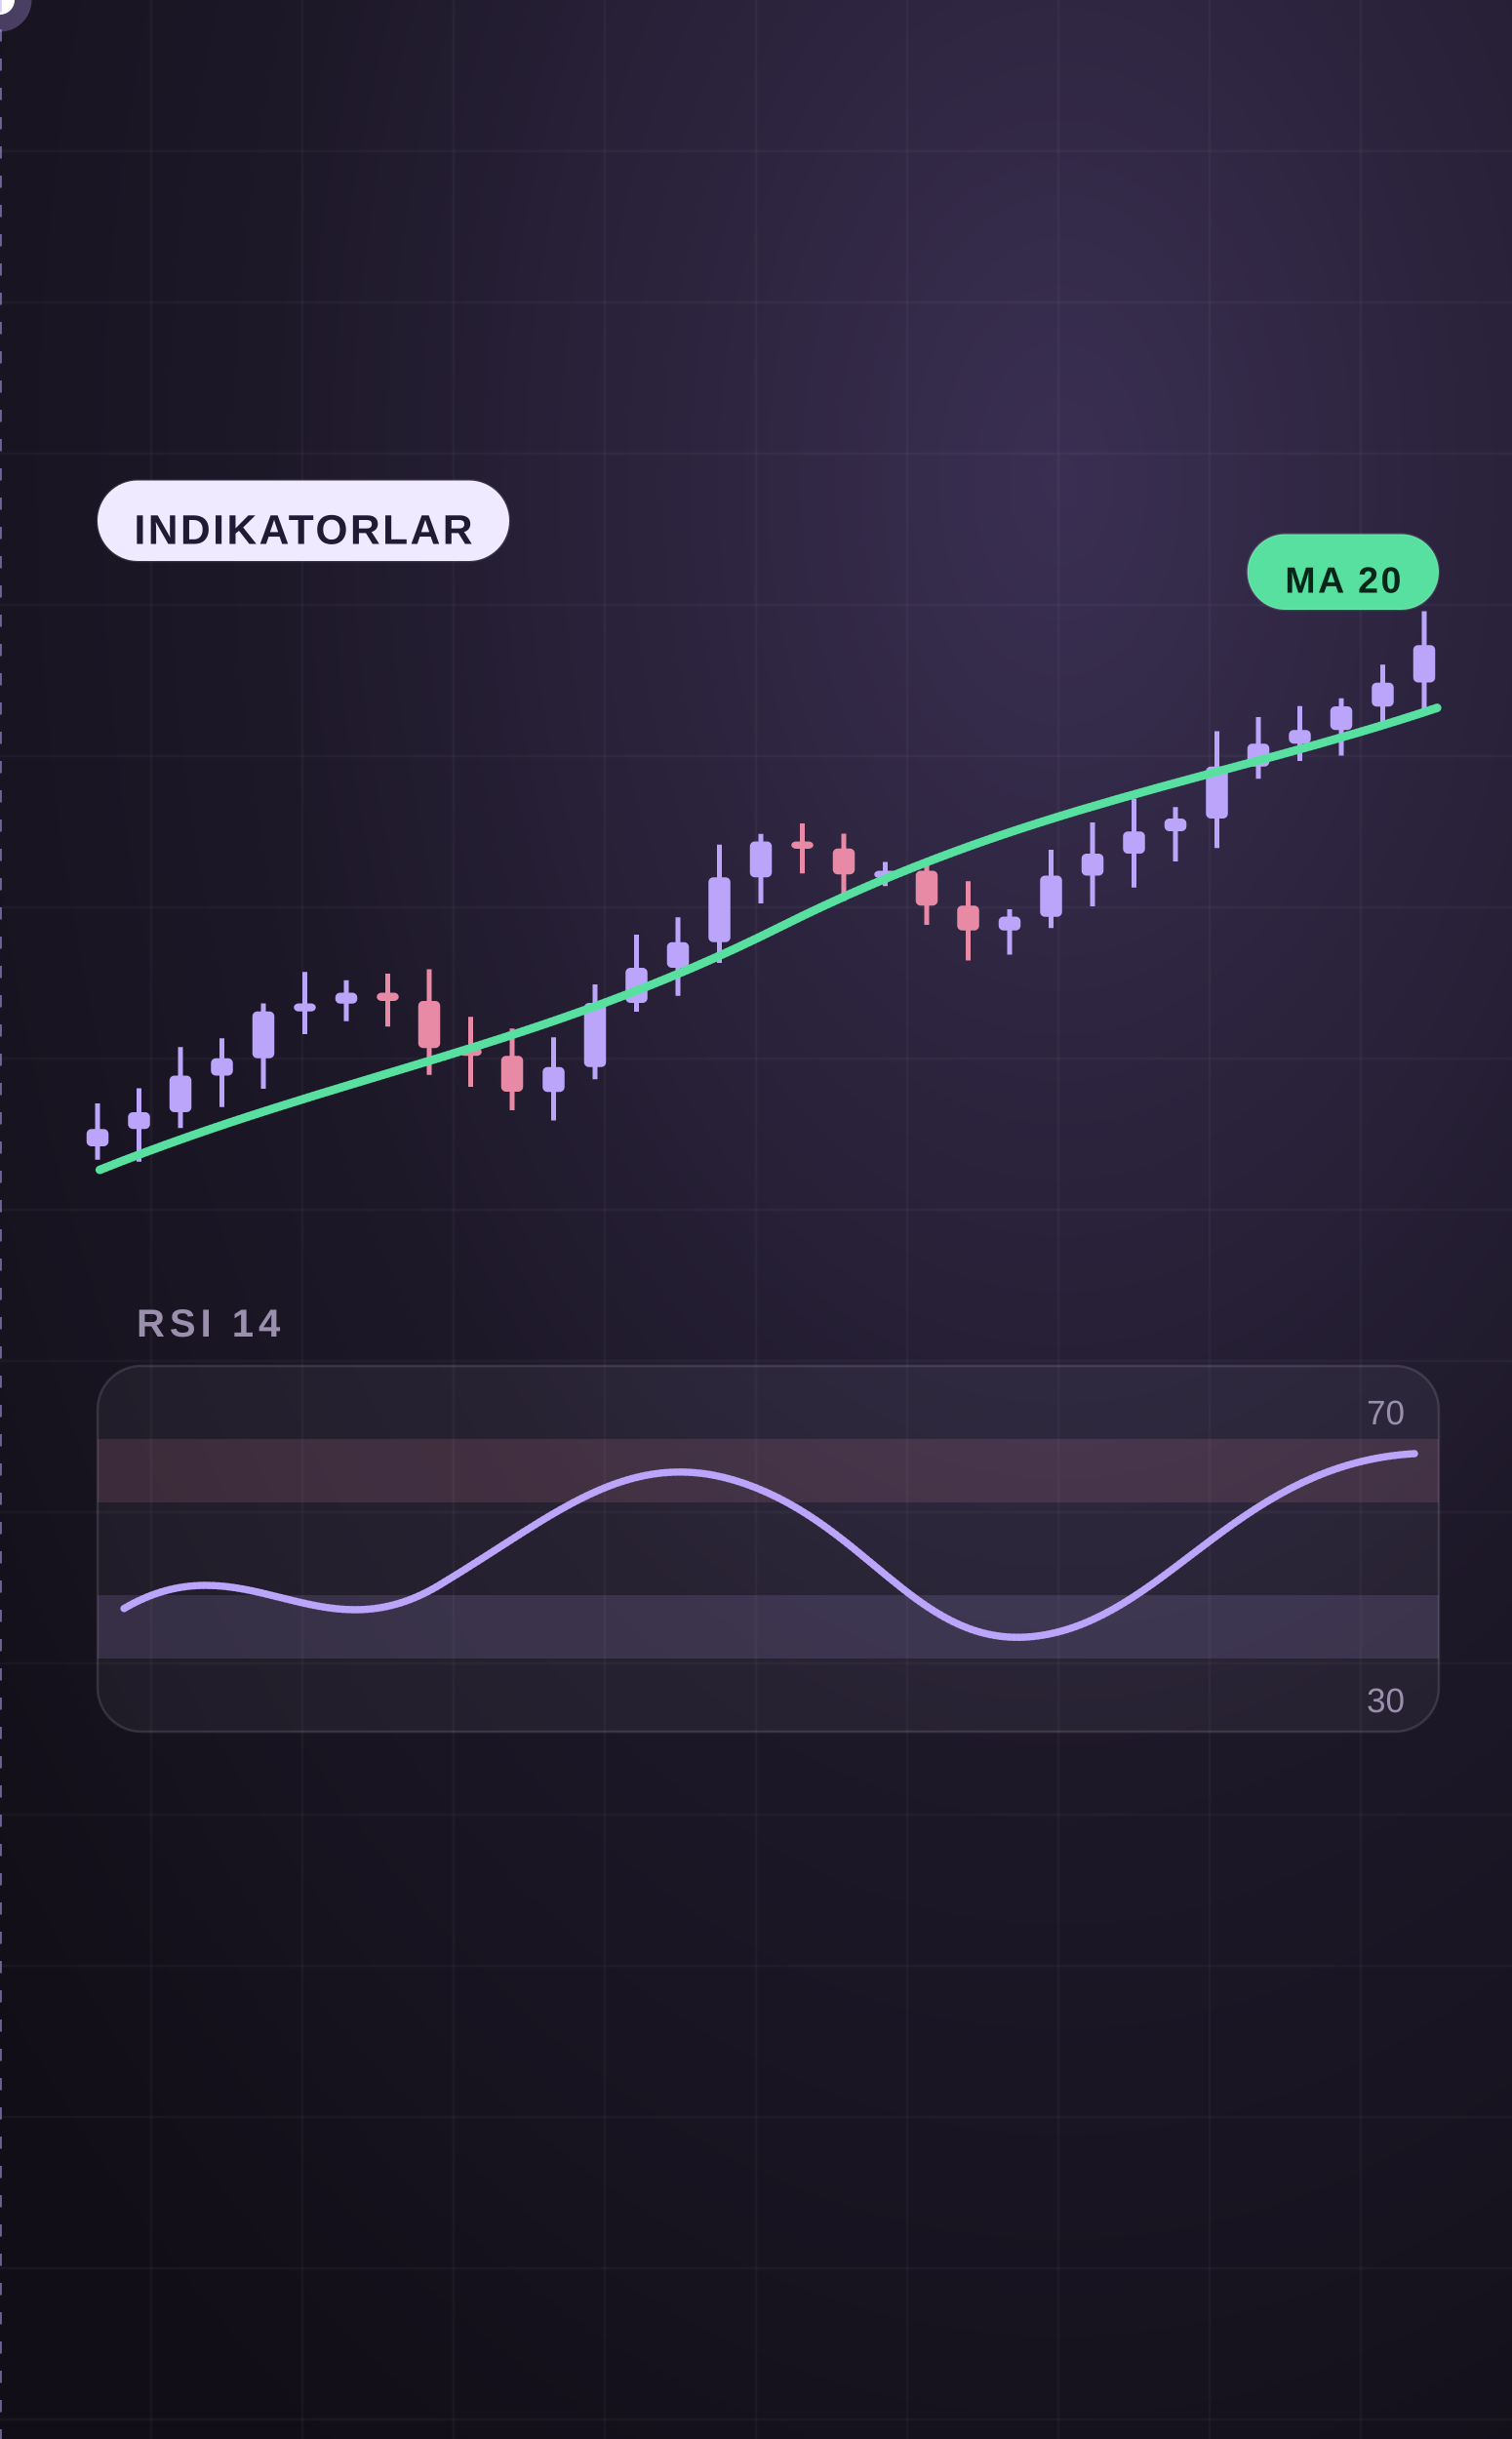
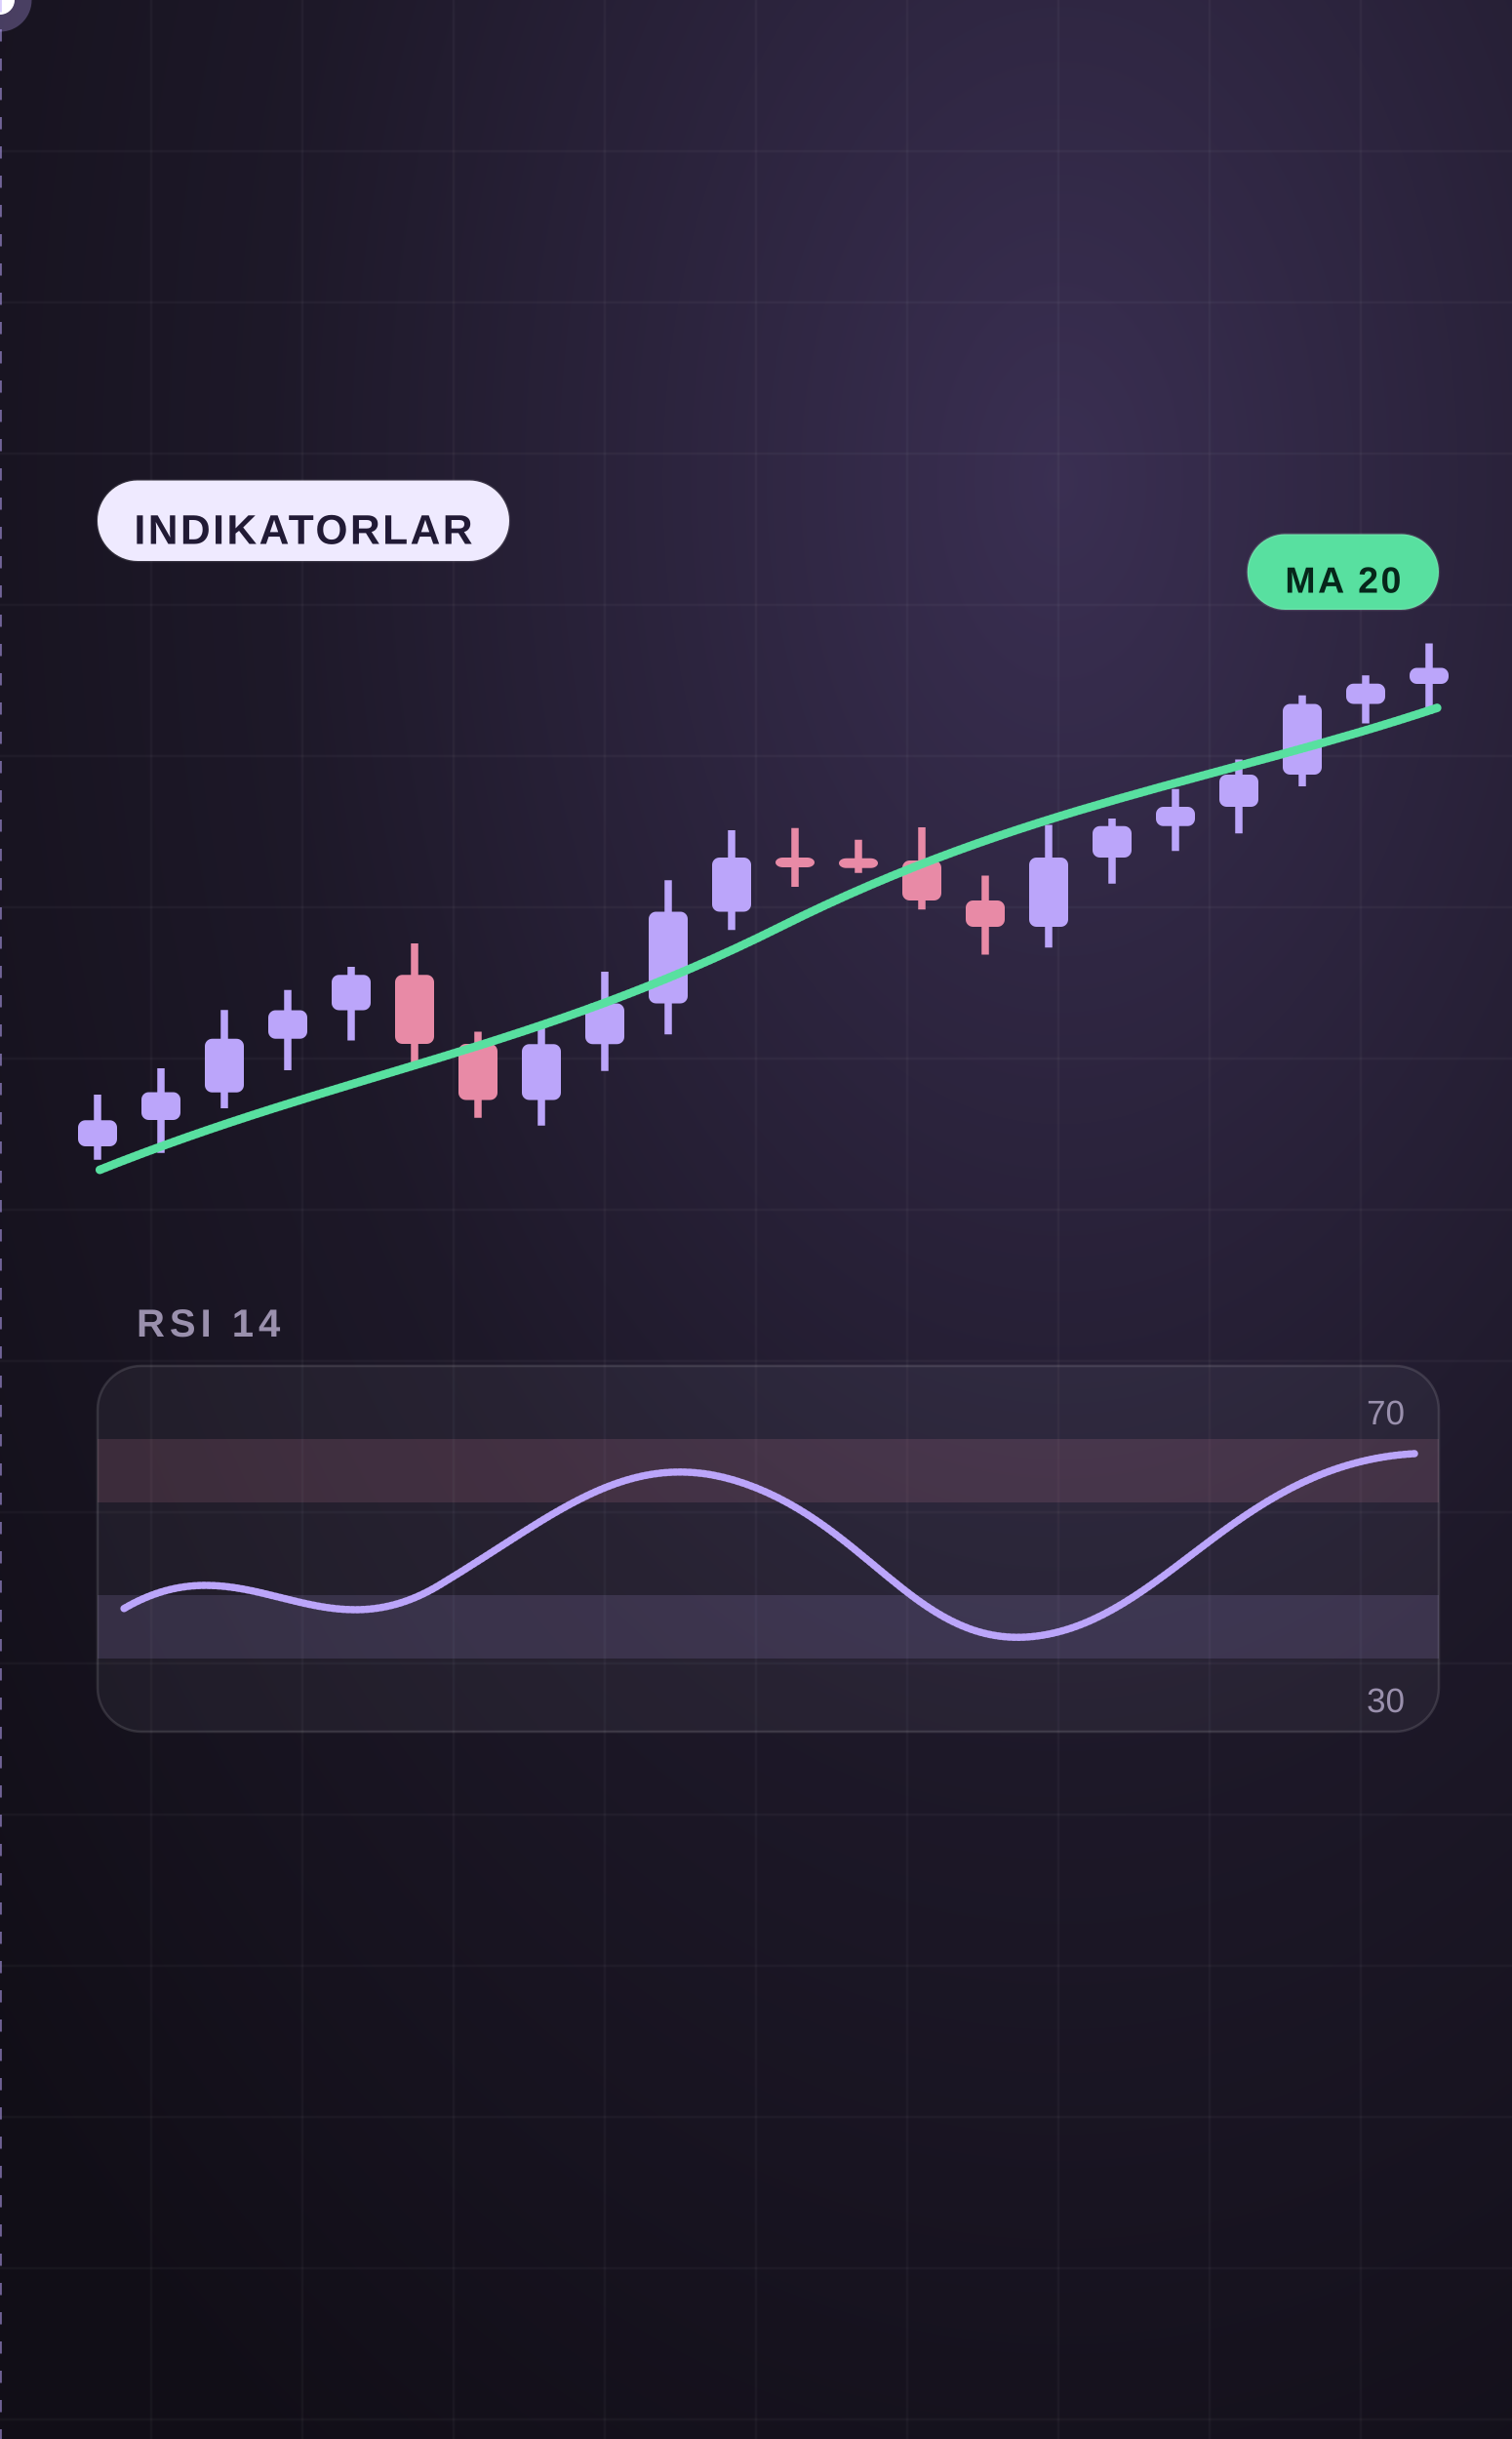
<svg xmlns="http://www.w3.org/2000/svg" width="620" height="1000" viewBox="0 0 620 1000">
  <style>
text{font-family:Arial,Helvetica,"Liberation Sans",sans-serif}
@keyframes grow{from{transform:scaleY(.05);opacity:0}to{transform:none;opacity:1}}
- @keyframes live{0%,100%{transform:none}50%{transform:scaleY(1.22)}}
+ @keyframes live{0%,100%{transform:none}50%{transform:scaleY(1.4)}}
@keyframes flo{0%,100%{transform:translateY(0)}50%{transform:translateY(-6px)}}
@keyframes br{0%,100%{opacity:.7;transform:scale(1)}50%{opacity:1;transform:scale(1.1)}}
@keyframes march{to{stroke-dashoffset:-60}}
@keyframes draw{0%{stroke-dashoffset:1;opacity:1}38%{stroke-dashoffset:0}86%{stroke-dashoffset:0;opacity:1}96%{opacity:0}100%{stroke-dashoffset:1;opacity:0}}
@keyframes bob{0%,100%{transform:none}50%{transform:scaleY(.72)}}
@keyframes dp{0%,100%{transform:scale(1)}50%{transform:scale(1.18)}}
@keyframes hl{0%,100%{opacity:.35}50%{opacity:1}}
@keyframes rin{from{opacity:0;transform:translateX(-18px)}to{opacity:1;transform:none}}
@keyframes bobx{0%,100%{transform:none}50%{transform:scaleX(.78)}}
.row{animation:rin .8s cubic-bezier(.2,.8,.2,1) both}
.barx{transform-box:fill-box;animation:bobx 2.6s ease-in-out infinite}
.cd,.bar,.dot,.glow{transform-box:fill-box}
@keyframes tick{0%,100%{transform:scaleY(1)}35%{transform:scaleY(var(--a,.7))}70%{transform:scaleY(var(--b,1.12))}}
.cd{transform-origin:50% 55%;animation:grow .7s cubic-bezier(.2,.8,.2,1) both,tick 2s ease-in-out infinite}
@keyframes stream{to{transform:translateX(-640px)}}
- .stream{animation:stream 16s linear infinite}
- .cd.live{transform-origin:50% 50%;animation:grow .7s cubic-bezier(.2,.8,.2,1) both,live 1.6s ease-in-out infinite}
+ .stream{animation:stream 8s linear infinite}
+ .cd.live{transform-origin:50% 50%;animation:grow .7s cubic-bezier(.2,.8,.2,1) both,live .9s ease-in-out infinite}
@keyframes scan{from{transform:translateX(-90px)}to{transform:translateX(710px)}}
.scan{animation:scan 6.5s cubic-bezier(.45,0,.55,1) infinite}
.chip{animation:flo 4.5s ease-in-out infinite}
.glow{transform-origin:50% 50%;animation:br 6s ease-in-out infinite}
.dash{animation:march 3.2s linear infinite}
.draw{stroke-dasharray:1;stroke-dashoffset:1;animation:draw 8s cubic-bezier(.4,0,.2,1) .3s infinite}
.bar{transform-origin:50% 100%;animation:bob 2.4s ease-in-out infinite}
.dot{transform-origin:50% 50%;animation:dp 2.2s ease-in-out infinite}
.hl{animation:hl 2.2s ease-in-out infinite}
@media (prefers-reduced-motion:reduce){*{animation:none!important}.draw{stroke-dasharray:none;stroke-dashoffset:0}.scan,.mdot{display:none}}
</style>
  <defs>
    <radialGradient id="bg" cx="70%" cy="20%" r="95%">
      <stop offset="0" stop-color="#3a2f52" />
      <stop offset=".55" stop-color="#1d1828" />
      <stop offset="1" stop-color="#110e17" />
    </radialGradient>
    <radialGradient id="glow" cx="50%" cy="50%" r="50%">
      <stop offset="0" stop-color="#a697eb" stop-opacity=".35" />
      <stop offset="1" stop-color="#a697eb" stop-opacity="0" />
    </radialGradient>
    <linearGradient id="scanG" x1="0" y1="0" x2="1" y2="0">
      <stop offset="0" stop-color="#bba5fa" stop-opacity="0" />
      <stop offset="1" stop-color="#bba5fa" stop-opacity=".2" />
    </linearGradient>
    <linearGradient id="fadeUp" x1="0" y1="0" x2="0" y2="1">
      <stop offset="0" stop-color="#bba5fa" stop-opacity=".35" />
      <stop offset="1" stop-color="#bba5fa" stop-opacity="0" />
    </linearGradient>
  </defs>
  <rect width="620" height="1000" fill="url(#bg)" />
  <line x1="62" y1="0" x2="62" y2="1000" stroke="#fff" stroke-opacity=".035" />
  <line x1="124" y1="0" x2="124" y2="1000" stroke="#fff" stroke-opacity=".035" />
  <line x1="186" y1="0" x2="186" y2="1000" stroke="#fff" stroke-opacity=".035" />
  <line x1="248" y1="0" x2="248" y2="1000" stroke="#fff" stroke-opacity=".035" />
  <line x1="310" y1="0" x2="310" y2="1000" stroke="#fff" stroke-opacity=".035" />
  <line x1="372" y1="0" x2="372" y2="1000" stroke="#fff" stroke-opacity=".035" />
  <line x1="434" y1="0" x2="434" y2="1000" stroke="#fff" stroke-opacity=".035" />
  <line x1="496" y1="0" x2="496" y2="1000" stroke="#fff" stroke-opacity=".035" />
  <line x1="558" y1="0" x2="558" y2="1000" stroke="#fff" stroke-opacity=".035" />
  <line x1="0" y1="62" x2="620" y2="62" stroke="#fff" stroke-opacity=".035" />
  <line x1="0" y1="124" x2="620" y2="124" stroke="#fff" stroke-opacity=".035" />
  <line x1="0" y1="186" x2="620" y2="186" stroke="#fff" stroke-opacity=".035" />
  <line x1="0" y1="248" x2="620" y2="248" stroke="#fff" stroke-opacity=".035" />
  <line x1="0" y1="310" x2="620" y2="310" stroke="#fff" stroke-opacity=".035" />
  <line x1="0" y1="372" x2="620" y2="372" stroke="#fff" stroke-opacity=".035" />
  <line x1="0" y1="434" x2="620" y2="434" stroke="#fff" stroke-opacity=".035" />
  <line x1="0" y1="496" x2="620" y2="496" stroke="#fff" stroke-opacity=".035" />
  <line x1="0" y1="558" x2="620" y2="558" stroke="#fff" stroke-opacity=".035" />
  <line x1="0" y1="620" x2="620" y2="620" stroke="#fff" stroke-opacity=".035" />
  <line x1="0" y1="682" x2="620" y2="682" stroke="#fff" stroke-opacity=".035" />
  <line x1="0" y1="744" x2="620" y2="744" stroke="#fff" stroke-opacity=".035" />
  <line x1="0" y1="806" x2="620" y2="806" stroke="#fff" stroke-opacity=".035" />
  <line x1="0" y1="868" x2="620" y2="868" stroke="#fff" stroke-opacity=".035" />
  <line x1="0" y1="930" x2="620" y2="930" stroke="#fff" stroke-opacity=".035" />
  <line x1="0" y1="992" x2="620" y2="992" stroke="#fff" stroke-opacity=".035" />
-   <g class="cd" style="--a:0.59;--b:1.11;animation-duration:.7s,1.14s;animation-delay:200ms,900ms">
-     <line x1="40" x2="40" y1="452.4" y2="475.5" stroke="#bba5fa" stroke-width="2" />
-     <rect x="35.5" y="462.9" width="9" height="7.1" rx="2" fill="#bba5fa" />
+   <g class="cd" style="--a:0.42;--b:1.24;animation-duration:.7s,0.52s;animation-delay:200ms,600ms">
+     <line x1="40" x2="40" y1="448.8" y2="475.5" stroke="#bba5fa" stroke-width="3" />
+     <rect x="32" y="459.3" width="16" height="10.7" rx="3" fill="#bba5fa" />
  </g>
-   <g class="cd" style="--a:0.79;--b:1.14;animation-duration:.7s,1.33s;animation-delay:235ms,1037ms">
-     <line x1="57" x2="57" y1="446.2" y2="476.3" stroke="#bba5fa" stroke-width="2" />
-     <rect x="52.5" y="456.0" width="9" height="6.9" rx="2" fill="#bba5fa" />
+   <g class="cd" style="--a:0.59;--b:1.27;animation-duration:.7s,0.59s;animation-delay:240ms,737ms">
+     <line x1="66" x2="66" y1="438.0" y2="472.7" stroke="#bba5fa" stroke-width="3" />
+     <rect x="58" y="447.8" width="16" height="11.4" rx="3" fill="#bba5fa" />
  </g>
-   <g class="cd" style="--a:0.64;--b:1.15;animation-duration:.7s,2.17s;animation-delay:270ms,1174ms">
-     <line x1="74" x2="74" y1="429.3" y2="462.5" stroke="#bba5fa" stroke-width="2" />
-     <rect x="69.5" y="441.0" width="9" height="15.0" rx="2" fill="#bba5fa" />
+   <g class="cd" style="--a:0.46;--b:1.28;animation-duration:.7s,0.93s;animation-delay:280ms,874ms">
+     <line x1="92" x2="92" y1="414.1" y2="454.4" stroke="#bba5fa" stroke-width="3" />
+     <rect x="84" y="425.9" width="16" height="22.0" rx="3" fill="#bba5fa" />
  </g>
-   <g class="cd" style="--a:0.60;--b:1.20;animation-duration:.7s,1.17s;animation-delay:305ms,1311ms">
-     <line x1="91" x2="91" y1="425.7" y2="453.9" stroke="#bba5fa" stroke-width="2" />
-     <rect x="86.5" y="433.9" width="9" height="7.1" rx="2" fill="#bba5fa" />
+   <g class="cd" style="--a:0.43;--b:1.33;animation-duration:.7s,0.53s;animation-delay:320ms,1011ms">
+     <line x1="118" x2="118" y1="405.9" y2="438.8" stroke="#bba5fa" stroke-width="3" />
+     <rect x="110" y="414.2" width="16" height="11.7" rx="3" fill="#bba5fa" />
  </g>
-   <g class="cd" style="--a:0.79;--b:1.15;animation-duration:.7s,1.81s;animation-delay:340ms,1448ms">
-     <line x1="108" x2="108" y1="411.4" y2="446.4" stroke="#bba5fa" stroke-width="2" />
-     <rect x="103.5" y="414.7" width="9" height="19.2" rx="2" fill="#bba5fa" />
+   <g class="cd" style="--a:0.59;--b:1.28;animation-duration:.7s,0.79s;animation-delay:360ms,1148ms">
+     <line x1="144" x2="144" y1="396.4" y2="426.6" stroke="#bba5fa" stroke-width="3" />
+     <rect x="136" y="399.7" width="16" height="14.5" rx="3" fill="#bba5fa" />
  </g>
-   <g class="cd" style="--a:0.63;--b:1.29;animation-duration:.7s,1.62s;animation-delay:375ms,1585ms">
-     <line x1="125" x2="125" y1="398.5" y2="424.0" stroke="#bba5fa" stroke-width="2" />
-     <rect x="120.5" y="411.4" width="9" height="3.3" rx="2" fill="#bba5fa" />
+   <g class="cd" style="--a:0.45;--b:1.44;animation-duration:.7s,0.71s;animation-delay:400ms,1285ms">
+     <line x1="170" x2="170" y1="386.8" y2="437.3" stroke="#e88aa6" stroke-width="3" />
+     <rect x="162" y="399.7" width="16" height="28.3" rx="3" fill="#e88aa6" />
  </g>
-   <g class="cd" style="--a:0.58;--b:1.26;animation-duration:.7s,2.57s;animation-delay:410ms,1722ms">
-     <line x1="142" x2="142" y1="401.9" y2="418.7" stroke="#bba5fa" stroke-width="2" />
-     <rect x="137.5" y="407.0" width="9" height="4.5" rx="2" fill="#bba5fa" />
+   <g class="cd" style="--a:0.41;--b:1.41;animation-duration:.7s,1.09s;animation-delay:440ms,622ms">
+     <line x1="196" x2="196" y1="423.0" y2="458.3" stroke="#e88aa6" stroke-width="3" />
+     <rect x="188" y="428.0" width="16" height="23.0" rx="3" fill="#e88aa6" />
  </g>
-   <g class="cd" style="--a:0.76;--b:1.14;animation-duration:.7s,2.18s;animation-delay:445ms,1859ms">
-     <line x1="159" x2="159" y1="399.2" y2="420.9" stroke="#e88aa6" stroke-width="2" />
-     <rect x="154.5" y="407.0" width="9" height="3.4" rx="2" fill="#e88aa6" />
+   <g class="cd" style="--a:0.57;--b:1.26;animation-duration:.7s,0.93s;animation-delay:480ms,759ms">
+     <line x1="222" x2="222" y1="420.3" y2="461.5" stroke="#bba5fa" stroke-width="3" />
+     <rect x="214" y="428.1" width="16" height="22.9" rx="3" fill="#bba5fa" />
  </g>
-   <g class="cd" style="--a:0.59;--b:1.20;animation-duration:.7s,2.44s;animation-delay:480ms,1996ms">
-     <line x1="176" x2="176" y1="397.4" y2="440.7" stroke="#e88aa6" stroke-width="2" />
-     <rect x="171.5" y="410.4" width="9" height="19.3" rx="2" fill="#e88aa6" />
+   <g class="cd" style="--a:0.42;--b:1.34;animation-duration:.7s,1.03s;animation-delay:520ms,896ms">
+     <line x1="248" x2="248" y1="398.4" y2="439.1" stroke="#bba5fa" stroke-width="3" />
+     <rect x="240" y="411.4" width="16" height="16.7" rx="3" fill="#bba5fa" />
  </g>
-   <g class="cd" style="--a:0.53;--b:1.09;animation-duration:.7s,2.35s;animation-delay:515ms,2133ms">
-     <line x1="193" x2="193" y1="416.9" y2="445.6" stroke="#e88aa6" stroke-width="2" />
-     <rect x="188.5" y="429.7" width="9" height="3.2" rx="2" fill="#e88aa6" />
+   <g class="cd" style="--a:0.37;--b:1.21;animation-duration:.7s,1.00s;animation-delay:560ms,1033ms">
+     <line x1="274" x2="274" y1="360.9" y2="424.1" stroke="#bba5fa" stroke-width="3" />
+     <rect x="266" y="373.8" width="16" height="37.6" rx="3" fill="#bba5fa" />
  </g>
-   <g class="cd" style="--a:0.71;--b:1.10;animation-duration:.7s,2.41s;animation-delay:550ms,970ms">
-     <line x1="210" x2="210" y1="421.7" y2="455.2" stroke="#e88aa6" stroke-width="2" />
-     <rect x="205.5" y="432.9" width="9" height="14.7" rx="2" fill="#e88aa6" />
+   <g class="cd" style="--a:0.52;--b:1.23;animation-duration:.7s,1.03s;animation-delay:600ms,1170ms">
+     <line x1="300" x2="300" y1="340.4" y2="381.3" stroke="#bba5fa" stroke-width="3" />
+     <rect x="292" y="351.6" width="16" height="22.2" rx="3" fill="#bba5fa" />
  </g>
-   <g class="cd" style="--a:0.52;--b:1.09;animation-duration:.7s,1.63s;animation-delay:585ms,1107ms">
-     <line x1="227" x2="227" y1="425.3" y2="459.4" stroke="#bba5fa" stroke-width="2" />
-     <rect x="222.5" y="437.5" width="9" height="10.2" rx="2" fill="#bba5fa" />
+   <g class="cd" style="--a:0.36;--b:1.21;animation-duration:.7s,0.71s;animation-delay:640ms,1307ms">
+     <line x1="326" x2="326" y1="339.5" y2="363.6" stroke="#e88aa6" stroke-width="3" />
+     <rect x="318" y="351.6" width="16" height="4.0" rx="3" fill="#e88aa6" />
  </g>
-   <g class="cd" style="--a:0.46;--b:1.12;animation-duration:.7s,2.00s;animation-delay:620ms,1244ms">
-     <line x1="244" x2="244" y1="403.6" y2="442.5" stroke="#bba5fa" stroke-width="2" />
-     <rect x="239.5" y="411.2" width="9" height="26.3" rx="2" fill="#bba5fa" />
+   <g class="cd" style="--a:0.31;--b:1.25;animation-duration:.7s,0.86s;animation-delay:680ms,644ms">
+     <line x1="352" x2="352" y1="344.3" y2="357.9" stroke="#e88aa6" stroke-width="3" />
+     <rect x="344" y="351.9" width="16" height="4.0" rx="3" fill="#e88aa6" />
  </g>
-   <g class="cd" style="--a:0.62;--b:1.27;animation-duration:.7s,2.53s;animation-delay:655ms,1381ms">
-     <line x1="261" x2="261" y1="383.2" y2="414.8" stroke="#bba5fa" stroke-width="2" />
-     <rect x="256.5" y="396.8" width="9" height="14.4" rx="2" fill="#bba5fa" />
+   <g class="cd" style="--a:0.44;--b:1.42;animation-duration:.7s,1.07s;animation-delay:720ms,781ms">
+     <line x1="378" x2="378" y1="339.2" y2="372.9" stroke="#e88aa6" stroke-width="3" />
+     <rect x="370" y="352.8" width="16" height="16.4" rx="3" fill="#e88aa6" />
  </g>
-   <g class="cd" style="--a:0.78;--b:1.18;animation-duration:.7s,2.20s;animation-delay:690ms,1518ms">
-     <line x1="278" x2="278" y1="376.1" y2="408.3" stroke="#bba5fa" stroke-width="2" />
-     <rect x="273.5" y="386.3" width="9" height="10.5" rx="2" fill="#bba5fa" />
+   <g class="cd" style="--a:0.58;--b:1.31;animation-duration:.7s,0.94s;animation-delay:760ms,918ms">
+     <line x1="404" x2="404" y1="359.0" y2="391.4" stroke="#e88aa6" stroke-width="3" />
+     <rect x="396" y="369.2" width="16" height="10.8" rx="3" fill="#e88aa6" />
  </g>
-   <g class="cd" style="--a:0.70;--b:1.13;animation-duration:.7s,1.53s;animation-delay:725ms,1655ms">
-     <line x1="295" x2="295" y1="346.3" y2="394.8" stroke="#bba5fa" stroke-width="2" />
-     <rect x="290.5" y="359.7" width="9" height="26.6" rx="2" fill="#bba5fa" />
+   <g class="cd" style="--a:0.51;--b:1.26;animation-duration:.7s,0.67s;animation-delay:800ms,1055ms">
+     <line x1="430" x2="430" y1="338.2" y2="388.5" stroke="#bba5fa" stroke-width="3" />
+     <rect x="422" y="351.6" width="16" height="28.4" rx="3" fill="#bba5fa" />
  </g>
-   <g class="cd" style="--a:0.50;--b:1.21;animation-duration:.7s,2.51s;animation-delay:760ms,1792ms">
-     <line x1="312" x2="312" y1="341.9" y2="370.4" stroke="#bba5fa" stroke-width="2" />
-     <rect x="307.5" y="345.0" width="9" height="14.7" rx="2" fill="#bba5fa" />
+   <g class="cd" style="--a:0.34;--b:1.34;animation-duration:.7s,1.06s;animation-delay:840ms,1192ms">
+     <line x1="456" x2="456" y1="335.6" y2="362.3" stroke="#bba5fa" stroke-width="3" />
+     <rect x="448" y="338.7" width="16" height="12.9" rx="3" fill="#bba5fa" />
  </g>
-   <g class="cd" style="--a:0.65;--b:1.25;animation-duration:.7s,1.15s;animation-delay:795ms,1929ms">
-     <line x1="329" x2="329" y1="337.6" y2="358.1" stroke="#e88aa6" stroke-width="2" />
-     <rect x="324.5" y="345.0" width="9" height="3.0" rx="2" fill="#e88aa6" />
+   <g class="cd" style="--a:0.47;--b:1.40;animation-duration:.7s,0.52s;animation-delay:880ms,1329ms">
+     <line x1="482" x2="482" y1="323.5" y2="348.9" stroke="#bba5fa" stroke-width="3" />
+     <rect x="474" y="330.8" width="16" height="7.9" rx="3" fill="#bba5fa" />
  </g>
-   <g class="cd" style="--a:0.56;--b:1.13;animation-duration:.7s,2.43s;animation-delay:830ms,2066ms">
-     <line x1="346" x2="346" y1="341.8" y2="369.4" stroke="#e88aa6" stroke-width="2" />
-     <rect x="341.5" y="347.9" width="9" height="10.6" rx="2" fill="#e88aa6" />
+   <g class="cd" style="--a:0.40;--b:1.25;animation-duration:.7s,1.03s;animation-delay:920ms,666ms">
+     <line x1="508" x2="508" y1="311.4" y2="341.7" stroke="#bba5fa" stroke-width="3" />
+     <rect x="500" y="317.6" width="16" height="13.2" rx="3" fill="#bba5fa" />
  </g>
-   <g class="cd" style="--a:0.71;--b:1.12;animation-duration:.7s,2.37s;animation-delay:865ms,903ms">
-     <line x1="363" x2="363" y1="353.4" y2="363.3" stroke="#bba5fa" stroke-width="2" />
-     <rect x="358.5" y="357.0" width="9" height="3.0" rx="2" fill="#bba5fa" />
+   <g class="cd" style="--a:0.52;--b:1.25;animation-duration:.7s,1.01s;animation-delay:960ms,803ms">
+     <line x1="534" x2="534" y1="285.1" y2="322.4" stroke="#bba5fa" stroke-width="3" />
+     <rect x="526" y="288.6" width="16" height="29.0" rx="3" fill="#bba5fa" />
  </g>
-   <g class="cd" style="--a:0.50;--b:1.09;animation-duration:.7s,1.47s;animation-delay:900ms,1040ms">
-     <line x1="380" x2="380" y1="353.5" y2="379.2" stroke="#e88aa6" stroke-width="2" />
-     <rect x="375.5" y="357.0" width="9" height="14.3" rx="2" fill="#e88aa6" />
+   <g class="cd" style="--a:0.34;--b:1.21;animation-duration:.7s,0.65s;animation-delay:1000ms,940ms">
+     <line x1="560" x2="560" y1="276.9" y2="296.6" stroke="#bba5fa" stroke-width="3" />
+     <rect x="552" y="280.3" width="16" height="8.3" rx="3" fill="#bba5fa" />
  </g>
-   <g class="cd" style="--a:0.75;--b:1.10;animation-duration:.7s,1.71s;animation-delay:935ms,1177ms">
-     <line x1="397" x2="397" y1="361.3" y2="393.8" stroke="#e88aa6" stroke-width="2" />
-     <rect x="392.5" y="371.3" width="9" height="10.2" rx="2" fill="#e88aa6" />
-   </g>
-   <g class="cd" style="--a:0.53;--b:1.24;animation-duration:.7s,2.11s;animation-delay:970ms,1314ms">
-     <line x1="414" x2="414" y1="372.8" y2="391.4" stroke="#bba5fa" stroke-width="2" />
-     <rect x="409.5" y="375.8" width="9" height="5.7" rx="2" fill="#bba5fa" />
-   </g>
-   <g class="cd" style="--a:0.66;--b:1.12;animation-duration:.7s,1.66s;animation-delay:1005ms,1451ms">
-     <line x1="431" x2="431" y1="348.4" y2="380.5" stroke="#bba5fa" stroke-width="2" />
-     <rect x="426.5" y="359.0" width="9" height="16.9" rx="2" fill="#bba5fa" />
-   </g>
-   <g class="cd" style="--a:0.55;--b:1.28;animation-duration:.7s,2.37s;animation-delay:1040ms,1588ms">
-     <line x1="448" x2="448" y1="337.2" y2="371.6" stroke="#bba5fa" stroke-width="2" />
-     <rect x="443.5" y="350.0" width="9" height="9.0" rx="2" fill="#bba5fa" />
-   </g>
-   <g class="cd" style="--a:0.68;--b:1.11;animation-duration:.7s,1.72s;animation-delay:1075ms,1725ms">
-     <line x1="465" x2="465" y1="327.4" y2="363.9" stroke="#bba5fa" stroke-width="2" />
-     <rect x="460.5" y="340.9" width="9" height="9.1" rx="2" fill="#bba5fa" />
-   </g>
-   <g class="cd" style="--a:0.80;--b:1.14;animation-duration:.7s,1.73s;animation-delay:1110ms,1862ms">
-     <line x1="482" x2="482" y1="330.9" y2="353.2" stroke="#bba5fa" stroke-width="2" />
-     <rect x="477.5" y="335.6" width="9" height="5.2" rx="2" fill="#bba5fa" />
-   </g>
-   <g class="cd" style="--a:0.68;--b:1.22;animation-duration:.7s,1.39s;animation-delay:1145ms,1999ms">
-     <line x1="499" x2="499" y1="299.8" y2="347.7" stroke="#bba5fa" stroke-width="2" />
-     <rect x="494.5" y="314.3" width="9" height="21.3" rx="2" fill="#bba5fa" />
-   </g>
-   <g class="cd" style="--a:0.79;--b:1.19;animation-duration:.7s,1.21s;animation-delay:1180ms,2136ms">
-     <line x1="516" x2="516" y1="294.0" y2="319.3" stroke="#bba5fa" stroke-width="2" />
-     <rect x="511.5" y="304.9" width="9" height="9.4" rx="2" fill="#bba5fa" />
-   </g>
-   <g class="cd" style="--a:0.55;--b:1.14;animation-duration:.7s,1.68s;animation-delay:1215ms,973ms">
-     <line x1="533" x2="533" y1="289.5" y2="312.0" stroke="#bba5fa" stroke-width="2" />
-     <rect x="528.5" y="299.3" width="9" height="5.6" rx="2" fill="#bba5fa" />
-   </g>
-   <g class="cd" style="--a:0.78;--b:1.14;animation-duration:.7s,1.80s;animation-delay:1250ms,1110ms">
-     <line x1="550" x2="550" y1="286.3" y2="309.8" stroke="#bba5fa" stroke-width="2" />
-     <rect x="545.5" y="289.6" width="9" height="9.7" rx="2" fill="#bba5fa" />
-   </g>
-   <g class="cd" style="--a:0.53;--b:1.25;animation-duration:.7s,2.07s;animation-delay:1285ms,1247ms">
-     <line x1="567" x2="567" y1="272.5" y2="296.7" stroke="#bba5fa" stroke-width="2" />
-     <rect x="562.5" y="279.9" width="9" height="9.8" rx="2" fill="#bba5fa" />
-   </g>
-   <g class="cd live" style="--a:0.63;--b:1.12;animation-duration:.7s,1.50s;animation-delay:1320ms,1384ms">
-     <line x1="584" x2="584" y1="250.6" y2="292.7" stroke="#bba5fa" stroke-width="2" />
-     <rect x="579.5" y="264.5" width="9" height="15.3" rx="2" fill="#bba5fa" />
+   <g class="cd live" style="--a:0.56;--b:1.22;animation-duration:.7s,0.75s;animation-delay:1040ms,1077ms">
+     <line x1="586" x2="586" y1="263.8" y2="292.6" stroke="#bba5fa" stroke-width="3" />
+     <rect x="578" y="273.8" width="16" height="6.6" rx="3" fill="#bba5fa" />
  </g>
  <path class="draw" pathLength="1" d="M40 480 C 140 440, 220 430, 320 380 S 500 320, 590 290" fill="none" stroke="#58e0a0" stroke-width="3.5" stroke-linecap="round" />
  <g class="mdot">
    <circle r="13" fill="#bba5fa" opacity=".3">
      <animateMotion dur="5.5s" repeatCount="indefinite" path="M40 480 C 140 440, 220 430, 320 380 S 500 320, 590 290" />
    </circle>
    <circle r="6" fill="#fff">
      <animateMotion dur="5.5s" repeatCount="indefinite" path="M40 480 C 140 440, 220 430, 320 380 S 500 320, 590 290" />
    </circle>
  </g>
  <g class="chip" style="animation-delay:-1s">
    <rect x="511.5" y="219" width="78.5" height="31" rx="15.5" fill="#58e0a0" stroke="#fff" stroke-opacity=".12" />
    <text x="550.75" y="243" text-anchor="middle" font-size="15" font-weight="700" fill="#06261a" letter-spacing="1">MA 20</text>
  </g>
  <g transform="translate(40 560)">
    <rect width="550" height="150" rx="18" fill="#efeaff" fill-opacity=".05" stroke="#fff" stroke-opacity=".12" />
    <rect x="0" y="30" width="550" height="26" fill="#e88aa6" opacity=".14" />
    <rect x="0" y="94" width="550" height="26" fill="#bba5fa" opacity=".14" />
    <path class="draw" pathLength="1" d="M10 100 C 60 70, 90 120, 140 90 S 220 30, 270 50 S 340 120, 390 110 S 470 40, 540 36" fill="none" stroke="#bba5fa" stroke-width="3" stroke-linecap="round" />
    <text x="16" y="-12" font-size="16" font-weight="700" fill="#9a90ad" letter-spacing="2">RSI 14</text>
    <text x="536" y="24" text-anchor="end" font-size="14" fill="#9a90ad">70</text>
    <text x="536" y="142" text-anchor="end" font-size="14" fill="#9a90ad">30</text>
  </g>
  <g class="chip" style="animation-delay:-2s">
    <rect x="40" y="197" width="168.8" height="33" rx="16.5" fill="#efeaff" stroke="#fff" stroke-opacity=".12" />
    <text x="124.4" y="223" text-anchor="middle" font-size="17" font-weight="700" fill="#211a35" letter-spacing="1">INDIKATORLAR</text>
  </g>
  <g class="scan">
    <rect x="-70" y="0" width="70" height="1000" fill="url(#scanG)" />
    <line x1="0" y1="0" x2="0" y2="1000" stroke="#bba5fa" stroke-opacity=".55" stroke-width="1.5" stroke-dasharray="5 7" />
  </g>
</svg>
